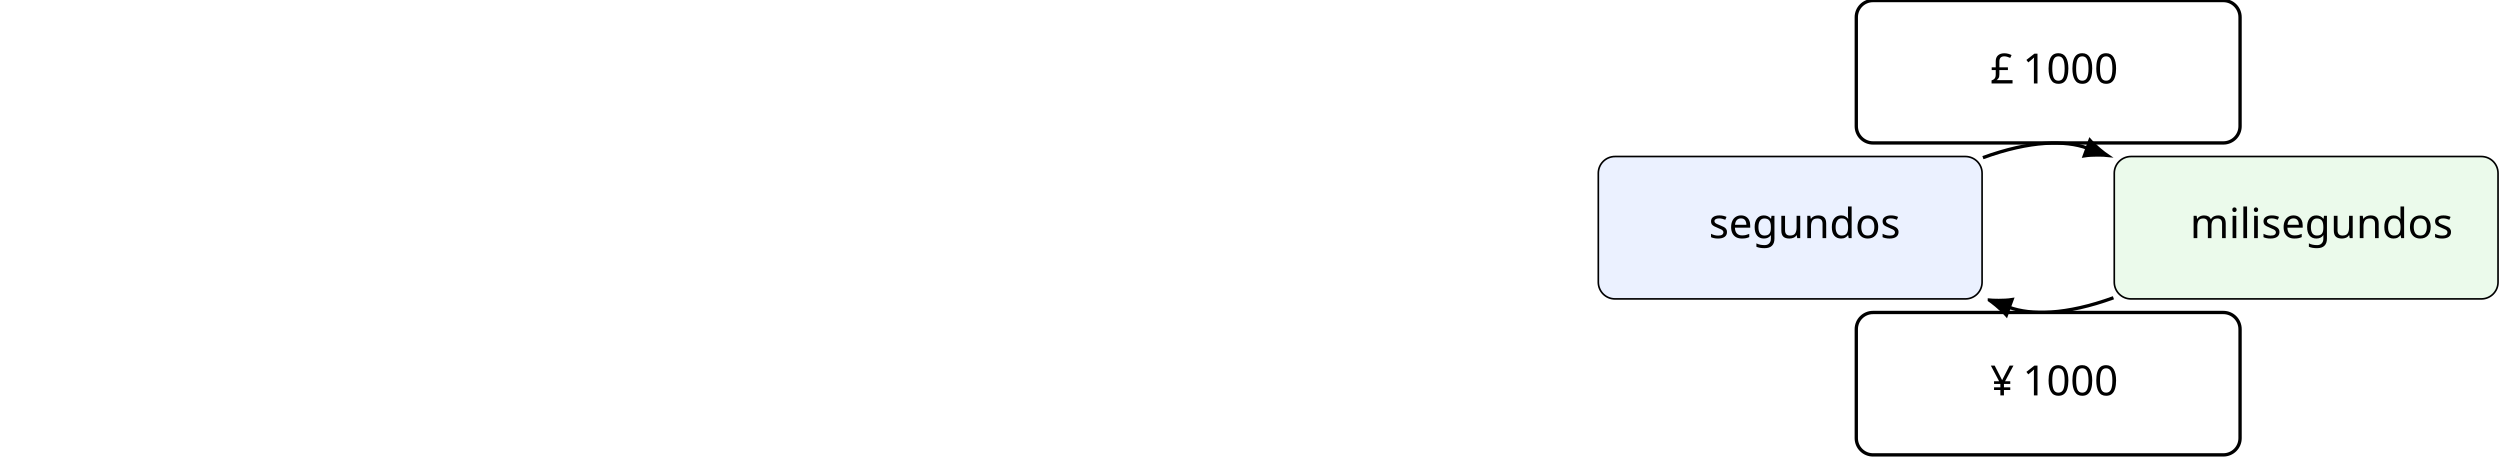
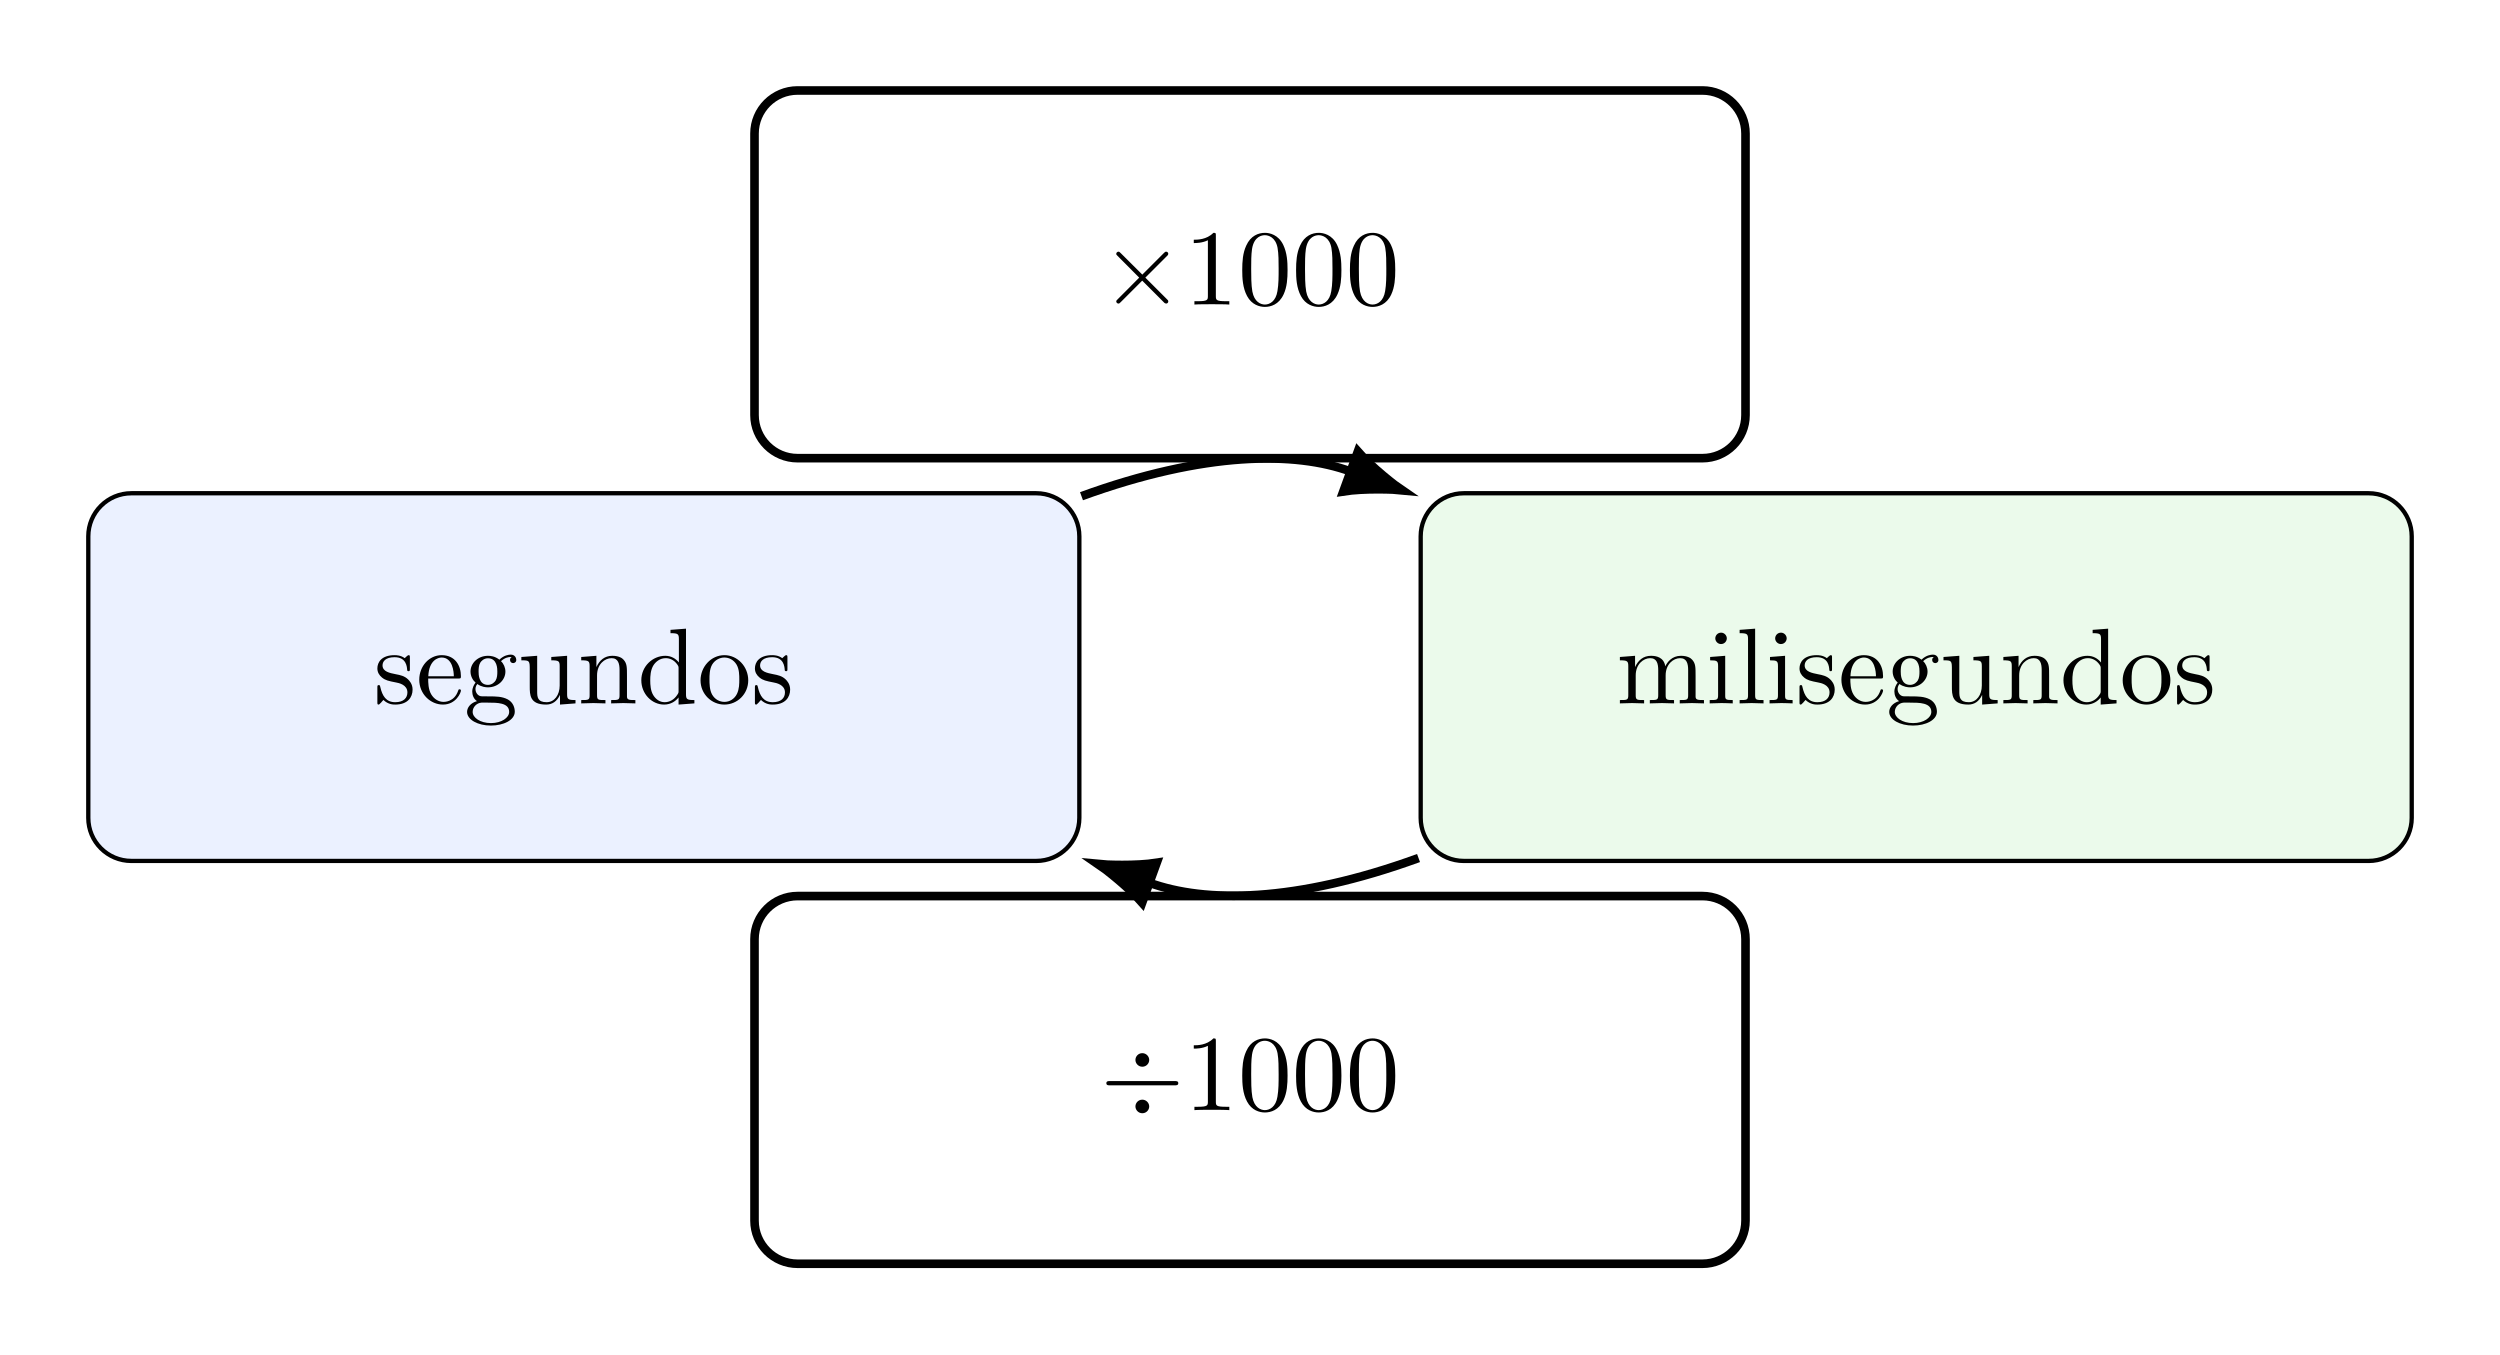
- <svg xmlns="http://www.w3.org/2000/svg" width="799.306" height="146.329" viewBox="-72 -72 599.479 109.747">
-   <g stroke="#000" stroke-miterlimit="10" stroke-width=".4">
-     <g fill="#ebf1ff">
-       <path d="M399.287-34.468h-84.024a4 4 0 0 0-4 4v26.143a4 4 0 0 0 4 4h84.024a4 4 0 0 0 4-4v-26.143a4 4 0 0 0-4-4ZM311.263-.325" />
-       <text x="380.454" y="-17.397" fill="#000" stroke="none" font-family="cmr10" font-size="10" transform="translate(-42.68 2.5)">segundos</text>
-     </g>
-     <g fill="#ebfaeb">
-       <path d="M523.01-34.468h-84.025a4 4 0 0 0-4 4v26.143a4 4 0 0 0 4 4h84.024a4 4 0 0 0 4-4v-26.143a4 4 0 0 0-4-4ZM434.984-.325" />
-       <text x="372.121" y="-17.397" fill="#000" stroke="none" font-family="cmr10" font-size="10" transform="translate(81.043 2.5)">milisegundos</text>
-     </g>
-     <g stroke-width=".8">
-       <path fill="none" d="M403.487-34.196c11.47-4.174 19.829-4.174 24.99-2.296" />
-       <path stroke-width=".8" d="M433.235-34.76c-.531-.357-2.802-2.11-4.084-3.584l-1.348 3.704c1.93-.305 4.795-.188 5.432-.12Z" />
-       <path fill="none" d="M461.148-71.87h-84.024a4 4 0 0 0-4 4v26.143a4 4 0 0 0 4 4h84.024a4 4 0 0 0 4-4V-67.87a4 4 0 0 0-4-4Zm-88.024 34.143" />
-       <g stroke="none" font-size="10">
-         <text x="386.065" y="-17.397" font-family="cmsy10" transform="translate(19.182 -34.596)">£</text>
-         <text x="393.843" y="-17.397" font-family="cmr10" transform="translate(19.182 -34.596)">1000</text>
-       </g>
-     </g>
-     <g stroke-width=".8">
-       <path fill="none" d="M434.785-.597c-11.47 4.174-19.829 4.174-24.99 2.296" />
-       <path stroke-width=".8" d="M405.037-.033c.532.357 2.803 2.11 4.084 3.584l1.348-3.705c-1.93.306-4.795.189-5.432.12Z" />
-       <path fill="none" d="M461.148 2.933h-84.024a4 4 0 0 0-4 4v26.144a4 4 0 0 0 4 4h84.024a4 4 0 0 0 4-4V6.933a4 4 0 0 0-4-4Zm-88.024 34.144" />
-       <g stroke="none" font-size="10">
-         <text x="386.065" y="-17.397" font-family="cmsy10" transform="translate(19.182 40.207)">¥</text>
-         <text x="393.843" y="-17.397" font-family="cmr10" transform="translate(19.182 40.207)">1000</text>
-       </g>
+ <svg xmlns="http://www.w3.org/2000/svg" version="1.1" width="231.28pt" height="125.28pt" viewBox="0 -125.28 231.28 125.28">
+   <g id="page1">
+     <g transform="matrix(1 0 0 -1 0 0)">
+       <path d="M95.867 79.648H12.156C9.953 79.648 8.168 77.863 8.168 75.66V49.617C8.168 47.414 9.953 45.633 12.156 45.633H95.867C98.066 45.633 99.852 47.414 99.852 49.617V75.66C99.852 77.863 98.066 79.648 95.867 79.648Z" fill="#ebf1ff" />
+       <path d="M95.867 79.648H12.156C9.953 79.648 8.168 77.863 8.168 75.66V49.617C8.168 47.414 9.953 45.633 12.156 45.633H95.867C98.066 45.633 99.852 47.414 99.852 49.617V75.66C99.852 77.863 98.066 79.648 95.867 79.648Z" stroke="#000" fill="none" stroke-width=".399" stroke-miterlimit="10" />
+       <path d="M38.168 61.483C38.168 62.011 37.869 62.31 37.75 62.429C37.421 62.748 37.032 62.828 36.614 62.907C36.056 63.017 35.389 63.146 35.389 63.724C35.389 64.073 35.648 64.481 36.505 64.481C37.6 64.481 37.65 63.585 37.67 63.276C37.68 63.186 37.789 63.186 37.789 63.186C37.919 63.186 37.919 63.236 37.919 63.425V64.431C37.919 64.601 37.919 64.67 37.809 64.67C37.76 64.67 37.74 64.67 37.61 64.551C37.58 64.511 37.481 64.422 37.441 64.392C37.062 64.67 36.654 64.67 36.505 64.67C35.289 64.67 34.911 64.003 34.911 63.445C34.911 63.097 35.07 62.818 35.339 62.599C35.658 62.34 35.937 62.28 36.654 62.14C36.873 62.1 37.69 61.941 37.69 61.224C37.69 60.716 37.341 60.318 36.564 60.318C35.728 60.318 35.369 60.885 35.18 61.732C35.15 61.861 35.14 61.901 35.04 61.901C34.911 61.901 34.911 61.832 34.911 61.652V60.337C34.911 60.168 34.911 60.098 35.02 60.098C35.07 60.098 35.08 60.108 35.269 60.298C35.289 60.318 35.289 60.337 35.469 60.527C35.907 60.108 36.355 60.098 36.564 60.098C37.71 60.098 38.168 60.766 38.168 61.483ZM42.641 61.393C42.641 61.493 42.561 61.513 42.512 61.513C42.422 61.513 42.402 61.453 42.382 61.373C42.033 60.347 41.137 60.347 41.037 60.347C40.539 60.347 40.141 60.646 39.912 61.015C39.613 61.493 39.613 62.15 39.613 62.509H42.392C42.611 62.509 42.641 62.509 42.641 62.718C42.641 63.704 42.103 64.67 40.858 64.67C39.703 64.67 38.786 63.645 38.786 62.4C38.786 61.065 39.832 60.098 40.978 60.098C42.193 60.098 42.641 61.204 42.641 61.393ZM41.984 62.718H39.623C39.683 64.202 40.519 64.451 40.858 64.451C41.884 64.451 41.984 63.107 41.984 62.718ZM47.762 64.232C47.762 64.402 47.642 64.72 47.254 64.72C47.055 64.72 46.616 64.661 46.198 64.252C45.78 64.581 45.361 64.611 45.142 64.611C44.216 64.611 43.528 63.924 43.528 63.156C43.528 62.718 43.747 62.34 43.997 62.13C43.867 61.981 43.688 61.652 43.688 61.304C43.688 60.995 43.817 60.616 44.126 60.417C43.528 60.248 43.21 59.82 43.21 59.421C43.21 58.704 44.196 58.156 45.411 58.156C46.586 58.156 47.623 58.664 47.623 59.441C47.623 59.79 47.483 60.298 46.975 60.576C46.447 60.855 45.869 60.855 45.261 60.855C45.013 60.855 44.584 60.855 44.514 60.865C44.196 60.905 43.987 61.214 43.987 61.533C43.987 61.573 43.987 61.802 44.156 62.001C44.544 61.722 44.953 61.692 45.142 61.692C46.068 61.692 46.756 62.38 46.756 63.146C46.756 63.515 46.596 63.884 46.347 64.113C46.706 64.451 47.064 64.501 47.244 64.501C47.244 64.501 47.313 64.501 47.343 64.491C47.234 64.451 47.184 64.342 47.184 64.222C47.184 64.053 47.313 63.934 47.473 63.934C47.572 63.934 47.762 64.003 47.762 64.232ZM46.009 63.156C46.009 62.888 45.999 62.569 45.849 62.32C45.77 62.2 45.54 61.921 45.142 61.921C44.275 61.921 44.275 62.917 44.275 63.146C44.275 63.415 44.285 63.734 44.435 63.983C44.514 64.103 44.743 64.382 45.142 64.382C46.009 64.382 46.009 63.385 46.009 63.156ZM47.104 59.421C47.104 58.883 46.397 58.385 45.421 58.385C44.415 58.385 43.727 58.893 43.727 59.421C43.727 59.879 44.106 60.248 44.544 60.278H45.132C45.989 60.278 47.104 60.278 47.104 59.421ZM53.241 60.208V60.517C52.544 60.517 52.464 60.586 52.464 61.075V64.611L51 64.501V64.192C51.697 64.192 51.777 64.123 51.777 63.635V61.861C51.777 60.995 51.299 60.318 50.572 60.318C49.735 60.318 49.695 60.786 49.695 61.304V64.611L48.231 64.501V64.192C49.008 64.192 49.008 64.163 49.008 63.276V61.782C49.008 61.005 49.008 60.098 50.522 60.098C51.08 60.098 51.518 60.377 51.806 60.995V60.098L53.241 60.208ZM58.78 60.208V60.517C58.262 60.517 58.013 60.517 58.003 60.815V62.718C58.003 63.575 58.003 63.884 57.694 64.242C57.555 64.412 57.226 64.611 56.648 64.611C55.921 64.611 55.453 64.182 55.174 63.565V64.611L53.77 64.501V64.192C54.467 64.192 54.547 64.123 54.547 63.635V60.965C54.547 60.517 54.437 60.517 53.77 60.517V60.208L54.895 60.238L56.011 60.208V60.517C55.343 60.517 55.234 60.517 55.234 60.965V62.798C55.234 63.834 55.941 64.392 56.579 64.392C57.206 64.392 57.316 63.854 57.316 63.286V60.965C57.316 60.517 57.206 60.517 56.539 60.517V60.208L57.665 60.238L58.78 60.208ZM64.24 60.208V60.517C63.542 60.517 63.463 60.586 63.463 61.075V67.121L62.028 67.011V66.703C62.725 66.703 62.805 66.633 62.805 66.145V63.993C62.516 64.352 62.088 64.611 61.55 64.611C60.375 64.611 59.329 63.635 59.329 62.35C59.329 61.085 60.305 60.098 61.44 60.098C62.078 60.098 62.526 60.437 62.775 60.756V60.098L64.24 60.208ZM62.775 61.383C62.775 61.204 62.775 61.184 62.666 61.015C62.367 60.537 61.919 60.318 61.49 60.318C61.042 60.318 60.684 60.576 60.444 60.955C60.185 61.364 60.155 61.931 60.155 62.34C60.155 62.708 60.175 63.306 60.465 63.754C60.674 64.063 61.052 64.392 61.59 64.392C61.939 64.392 62.357 64.242 62.666 63.794C62.775 63.625 62.775 63.605 62.775 63.425V61.383ZM69.221 62.34C69.221 63.615 68.225 64.67 67.02 64.67C65.774 64.67 64.808 63.585 64.808 62.34C64.808 61.055 65.844 60.098 67.01 60.098C68.215 60.098 69.221 61.075 69.221 62.34ZM68.394 62.419C68.394 62.061 68.394 61.523 68.175 61.085C67.956 60.636 67.518 60.347 67.02 60.347C66.591 60.347 66.153 60.557 65.884 61.015C65.635 61.453 65.635 62.061 65.635 62.419C65.635 62.808 65.635 63.346 65.874 63.784C66.143 64.242 66.611 64.451 67.01 64.451C67.448 64.451 67.876 64.232 68.135 63.804C68.394 63.376 68.394 62.798 68.394 62.419ZM73.097 61.483C73.097 62.011 72.798 62.31 72.678 62.429C72.35 62.748 71.961 62.828 71.543 62.907C70.985 63.017 70.317 63.146 70.317 63.724C70.317 64.073 70.576 64.481 71.433 64.481C72.529 64.481 72.579 63.585 72.599 63.276C72.608 63.186 72.718 63.186 72.718 63.186C72.847 63.186 72.847 63.236 72.847 63.425V64.431C72.847 64.601 72.847 64.67 72.738 64.67C72.688 64.67 72.668 64.67 72.539 64.551C72.509 64.511 72.409 64.422 72.369 64.392C71.991 64.67 71.582 64.67 71.433 64.67C70.218 64.67 69.839 64.003 69.839 63.445C69.839 63.097 69.999 62.818 70.268 62.599C70.587 62.34 70.865 62.28 71.582 62.14C71.802 62.1 72.618 61.941 72.618 61.224C72.618 60.716 72.27 60.318 71.493 60.318C70.656 60.318 70.297 60.885 70.108 61.732C70.078 61.861 70.068 61.901 69.969 61.901C69.839 61.901 69.839 61.832 69.839 61.652V60.337C69.839 60.168 69.839 60.098 69.949 60.098C69.999 60.098 70.009 60.108 70.198 60.298C70.218 60.318 70.218 60.337 70.397 60.527C70.835 60.108 71.284 60.098 71.493 60.098C72.638 60.098 73.097 60.766 73.097 61.483Z" />
+       <path d="M219.129 79.648H135.418C133.215 79.648 131.43 77.863 131.43 75.66V49.617C131.43 47.414 133.215 45.633 135.418 45.633H219.129C221.328 45.633 223.113 47.414 223.113 49.617V75.66C223.113 77.863 221.328 79.648 219.129 79.648Z" fill="#ebfaeb" />
+       <path d="M219.129 79.648H135.418C133.215 79.648 131.43 77.863 131.43 75.66V49.617C131.43 47.414 133.215 45.633 135.418 45.633H219.129C221.328 45.633 223.113 47.414 223.113 49.617V75.66C223.113 77.863 221.328 79.648 219.129 79.648Z" stroke="#000" fill="none" stroke-width=".399" stroke-miterlimit="10" />
+       <path d="M157.638 60.208V60.517C157.121 60.517 156.872 60.517 156.862 60.815V62.718C156.862 63.575 156.862 63.884 156.553 64.242C156.413 64.412 156.084 64.611 155.507 64.611C154.67 64.611 154.232 64.013 154.062 63.635C153.923 64.501 153.186 64.611 152.737 64.611C152.01 64.611 151.542 64.182 151.263 63.565V64.611L149.859 64.501V64.192C150.556 64.192 150.636 64.123 150.636 63.635V60.965C150.636 60.517 150.526 60.517 149.859 60.517V60.208L150.984 60.238L152.1 60.208V60.517C151.432 60.517 151.323 60.517 151.323 60.965V62.798C151.323 63.834 152.03 64.392 152.668 64.392C153.295 64.392 153.405 63.854 153.405 63.286V60.965C153.405 60.517 153.295 60.517 152.628 60.517V60.208L153.754 60.238L154.869 60.208V60.517C154.202 60.517 154.092 60.517 154.092 60.965V62.798C154.092 63.834 154.799 64.392 155.437 64.392C156.065 64.392 156.174 63.854 156.174 63.286V60.965C156.174 60.517 156.065 60.517 155.397 60.517V60.208L156.523 60.238L157.638 60.208ZM160.299 60.208V60.517C159.642 60.517 159.602 60.567 159.602 60.955V64.611L158.207 64.501V64.192C158.855 64.192 158.944 64.133 158.944 63.645V60.965C158.944 60.517 158.835 60.517 158.168 60.517V60.208L159.263 60.238C159.612 60.238 159.961 60.218 160.299 60.208ZM159.751 66.225C159.751 66.494 159.522 66.752 159.224 66.752C158.885 66.752 158.685 66.474 158.685 66.225C158.685 65.955 158.915 65.697 159.214 65.697C159.552 65.697 159.751 65.975 159.751 66.225ZM163.148 60.208V60.517C162.481 60.517 162.371 60.517 162.371 60.965V67.121L160.937 67.011V66.703C161.634 66.703 161.714 66.633 161.714 66.145V60.965C161.714 60.517 161.605 60.517 160.937 60.517V60.208L162.043 60.238L163.148 60.208ZM165.838 60.208V60.517C165.181 60.517 165.141 60.567 165.141 60.955V64.611L163.746 64.501V64.192C164.394 64.192 164.483 64.133 164.483 63.645V60.965C164.483 60.517 164.374 60.517 163.707 60.517V60.208L164.802 60.238C165.151 60.238 165.5 60.218 165.838 60.208ZM165.29 66.225C165.29 66.494 165.061 66.752 164.763 66.752C164.424 66.752 164.224 66.474 164.224 66.225C164.224 65.955 164.454 65.697 164.753 65.697C165.091 65.697 165.29 65.975 165.29 66.225ZM169.733 61.483C169.733 62.011 169.435 62.31 169.315 62.429C168.987 62.748 168.598 62.828 168.18 62.907C167.622 63.017 166.954 63.146 166.954 63.724C166.954 64.073 167.213 64.481 168.07 64.481C169.166 64.481 169.215 63.585 169.236 63.276C169.245 63.186 169.355 63.186 169.355 63.186C169.484 63.186 169.484 63.236 169.484 63.425V64.431C169.484 64.601 169.484 64.67 169.375 64.67C169.325 64.67 169.305 64.67 169.175 64.551C169.146 64.511 169.046 64.422 169.006 64.392C168.628 64.67 168.219 64.67 168.07 64.67C166.855 64.67 166.476 64.003 166.476 63.445C166.476 63.097 166.636 62.818 166.905 62.599C167.223 62.34 167.502 62.28 168.219 62.14C168.438 62.1 169.255 61.941 169.255 61.224C169.255 60.716 168.907 60.318 168.13 60.318C167.293 60.318 166.934 60.885 166.745 61.732C166.715 61.861 166.705 61.901 166.606 61.901C166.476 61.901 166.476 61.832 166.476 61.652V60.337C166.476 60.168 166.476 60.098 166.586 60.098C166.636 60.098 166.645 60.108 166.835 60.298C166.855 60.318 166.855 60.337 167.034 60.527C167.472 60.108 167.921 60.098 168.13 60.098C169.275 60.098 169.733 60.766 169.733 61.483ZM174.206 61.393C174.206 61.493 174.127 61.513 174.077 61.513C173.987 61.513 173.967 61.453 173.948 61.373C173.599 60.347 172.702 60.347 172.603 60.347C172.105 60.347 171.706 60.646 171.477 61.015C171.178 61.493 171.178 62.15 171.178 62.509H173.958C174.177 62.509 174.206 62.509 174.206 62.718C174.206 63.704 173.669 64.67 172.424 64.67C171.268 64.67 170.352 63.645 170.352 62.4C170.352 61.065 171.397 60.098 172.543 60.098C173.758 60.098 174.206 61.204 174.206 61.393ZM173.549 62.718H171.188C171.248 64.202 172.085 64.451 172.424 64.451C173.45 64.451 173.549 63.107 173.549 62.718ZM179.327 64.232C179.327 64.402 179.208 64.72 178.819 64.72C178.62 64.72 178.182 64.661 177.763 64.252C177.345 64.581 176.927 64.611 176.707 64.611C175.781 64.611 175.094 63.924 175.094 63.156C175.094 62.718 175.313 62.34 175.562 62.13C175.432 61.981 175.253 61.652 175.253 61.304C175.253 60.995 175.383 60.616 175.691 60.417C175.094 60.248 174.775 59.82 174.775 59.421C174.775 58.704 175.761 58.156 176.976 58.156C178.152 58.156 179.188 58.664 179.188 59.441C179.188 59.79 179.048 60.298 178.54 60.576C178.012 60.855 177.434 60.855 176.827 60.855C176.578 60.855 176.149 60.855 176.08 60.865C175.761 60.905 175.552 61.214 175.552 61.533C175.552 61.573 175.552 61.802 175.721 62.001C176.11 61.722 176.518 61.692 176.707 61.692C177.634 61.692 178.321 62.38 178.321 63.146C178.321 63.515 178.162 63.884 177.913 64.113C178.271 64.451 178.63 64.501 178.809 64.501C178.809 64.501 178.879 64.501 178.909 64.491C178.799 64.451 178.749 64.342 178.749 64.222C178.749 64.053 178.879 63.934 179.038 63.934C179.138 63.934 179.327 64.003 179.327 64.232ZM177.574 63.156C177.574 62.888 177.564 62.569 177.415 62.32C177.335 62.2 177.106 61.921 176.707 61.921C175.841 61.921 175.841 62.917 175.841 63.146C175.841 63.415 175.851 63.734 176 63.983C176.08 64.103 176.309 64.382 176.707 64.382C177.574 64.382 177.574 63.385 177.574 63.156ZM178.67 59.421C178.67 58.883 177.963 58.385 176.986 58.385C175.98 58.385 175.293 58.893 175.293 59.421C175.293 59.879 175.671 60.248 176.11 60.278H176.698C177.554 60.278 178.67 60.278 178.67 59.421ZM184.807 60.208V60.517C184.109 60.517 184.029 60.586 184.029 61.075V64.611L182.565 64.501V64.192C183.263 64.192 183.342 64.123 183.342 63.635V61.861C183.342 60.995 182.864 60.318 182.137 60.318C181.3 60.318 181.26 60.786 181.26 61.304V64.611L179.796 64.501V64.192C180.573 64.192 180.573 64.163 180.573 63.276V61.782C180.573 61.005 180.573 60.098 182.087 60.098C182.645 60.098 183.083 60.377 183.372 60.995V60.098L184.807 60.208ZM190.346 60.208V60.517C189.828 60.517 189.579 60.517 189.569 60.815V62.718C189.569 63.575 189.569 63.884 189.26 64.242C189.12 64.412 188.792 64.611 188.214 64.611C187.487 64.611 187.019 64.182 186.74 63.565V64.611L185.335 64.501V64.192C186.032 64.192 186.112 64.123 186.112 63.635V60.965C186.112 60.517 186.003 60.517 185.335 60.517V60.208L186.461 60.238L187.576 60.208V60.517C186.909 60.517 186.799 60.517 186.799 60.965V62.798C186.799 63.834 187.507 64.392 188.144 64.392C188.772 64.392 188.881 63.854 188.881 63.286V60.965C188.881 60.517 188.772 60.517 188.105 60.517V60.208L189.23 60.238L190.346 60.208ZM195.805 60.208V60.517C195.108 60.517 195.028 60.586 195.028 61.075V67.121L193.594 67.011V66.703C194.291 66.703 194.37 66.633 194.37 66.145V63.993C194.082 64.352 193.653 64.611 193.115 64.611C191.94 64.611 190.894 63.635 190.894 62.35C190.894 61.085 191.87 60.098 193.006 60.098C193.644 60.098 194.092 60.437 194.341 60.756V60.098L195.805 60.208ZM194.341 61.383C194.341 61.204 194.341 61.184 194.231 61.015C193.932 60.537 193.484 60.318 193.056 60.318C192.607 60.318 192.249 60.576 192.01 60.955C191.751 61.364 191.721 61.931 191.721 62.34C191.721 62.708 191.741 63.306 192.03 63.754C192.239 64.063 192.617 64.392 193.155 64.392C193.504 64.392 193.922 64.242 194.231 63.794C194.341 63.625 194.341 63.605 194.341 63.425V61.383ZM200.786 62.34C200.786 63.615 199.79 64.67 198.585 64.67C197.34 64.67 196.374 63.585 196.374 62.34C196.374 61.055 197.41 60.098 198.575 60.098C199.78 60.098 200.786 61.075 200.786 62.34ZM199.96 62.419C199.96 62.061 199.96 61.523 199.741 61.085C199.521 60.636 199.083 60.347 198.585 60.347C198.156 60.347 197.718 60.557 197.449 61.015C197.2 61.453 197.2 62.061 197.2 62.419C197.2 62.808 197.2 63.346 197.439 63.784C197.708 64.242 198.177 64.451 198.575 64.451C199.013 64.451 199.441 64.232 199.701 63.804C199.96 63.376 199.96 62.798 199.96 62.419ZM204.662 61.483C204.662 62.011 204.363 62.31 204.244 62.429C203.915 62.748 203.526 62.828 203.108 62.907C202.55 63.017 201.883 63.146 201.883 63.724C201.883 64.073 202.142 64.481 202.998 64.481C204.094 64.481 204.144 63.585 204.164 63.276C204.174 63.186 204.283 63.186 204.283 63.186C204.413 63.186 204.413 63.236 204.413 63.425V64.431C204.413 64.601 204.413 64.67 204.303 64.67C204.253 64.67 204.234 64.67 204.104 64.551C204.074 64.511 203.975 64.422 203.935 64.392C203.556 64.67 203.148 64.67 202.998 64.67C201.783 64.67 201.405 64.003 201.405 63.445C201.405 63.097 201.564 62.818 201.833 62.599C202.152 62.34 202.431 62.28 203.148 62.14C203.367 62.1 204.184 61.941 204.184 61.224C204.184 60.716 203.835 60.318 203.058 60.318C202.221 60.318 201.863 60.885 201.674 61.732C201.644 61.861 201.634 61.901 201.534 61.901C201.405 61.901 201.405 61.832 201.405 61.652V60.337C201.405 60.168 201.405 60.098 201.514 60.098C201.564 60.098 201.574 60.108 201.763 60.298C201.783 60.318 201.783 60.337 201.963 60.527C202.401 60.108 202.849 60.098 203.058 60.098C204.204 60.098 204.662 60.766 204.662 61.483Z" />
+       <path d="M100.051 79.375C111.477 83.535 119.805 83.535 124.945 81.664" stroke="#000" fill="none" stroke-width=".797" stroke-miterlimit="10" />
+       <path d="M129.688 79.937C129.156 80.293 126.895 82.039 125.617 83.508L124.273 79.816C126.199 80.121 129.055 80.004 129.688 79.937Z" />
+       <path d="M129.688 79.937C129.156 80.293 126.895 82.039 125.617 83.508L124.273 79.816C126.199 80.121 129.055 80.004 129.688 79.937Z" stroke="#000" fill="none" stroke-width=".797" stroke-miterlimit="10" />
+       <path d="M157.496 116.91H73.785C71.586 116.91 69.801 115.125 69.801 112.926V86.879C69.801 84.676 71.586 82.894 73.785 82.894H157.496C159.699 82.894 161.48 84.676 161.48 86.879V112.926C161.48 115.125 159.699 116.91 157.496 116.91Z" stroke="#000" fill="none" stroke-width=".797" stroke-miterlimit="10" />
+       <path d="M105.678 99.875L103.686 101.858C103.566 101.977 103.546 101.997 103.466 101.997C103.367 101.997 103.267 101.907 103.267 101.798C103.267 101.728 103.287 101.708 103.397 101.598L105.389 99.596L103.397 97.594C103.287 97.484 103.267 97.465 103.267 97.395C103.267 97.285 103.367 97.196 103.466 97.196C103.546 97.196 103.566 97.216 103.686 97.335L105.668 99.317L107.73 97.255C107.75 97.245 107.82 97.196 107.879 97.196C107.999 97.196 108.079 97.285 108.079 97.395C108.079 97.415 108.079 97.455 108.049 97.504C108.039 97.524 106.455 99.088 105.957 99.596L107.78 101.419C107.83 101.479 107.979 101.608 108.029 101.668C108.039 101.688 108.079 101.728 108.079 101.798C108.079 101.907 107.999 101.997 107.879 101.997C107.8 101.997 107.76 101.957 107.65 101.848L105.678 99.875Z" />
+       <path d="M112.481 103.481C112.481 103.72 112.481 103.74 112.251 103.74C111.634 103.103 110.757 103.103 110.439 103.103V102.794C110.638 102.794 111.225 102.794 111.744 103.053V97.893C111.744 97.534 111.714 97.415 110.817 97.415H110.498V97.106C110.847 97.136 111.714 97.136 112.112 97.136C112.51 97.136 113.377 97.136 113.726 97.106V97.415H113.407C112.51 97.415 112.481 97.524 112.481 97.893V103.481ZM119.115 100.293C119.115 101.09 119.066 101.887 118.717 102.624C118.259 103.581 117.442 103.74 117.024 103.74C116.426 103.74 115.699 103.481 115.29 102.555C114.972 101.868 114.922 101.09 114.922 100.293C114.922 99.547 114.962 98.65 115.37 97.893C115.798 97.086 116.525 96.887 117.014 96.887C117.551 96.887 118.309 97.096 118.747 98.042C119.066 98.73 119.115 99.507 119.115 100.293ZM117.014 97.106C116.625 97.106 116.037 97.355 115.858 98.311C115.749 98.909 115.749 99.825 115.749 100.413C115.749 101.051 115.749 101.708 115.828 102.246C116.018 103.431 116.764 103.521 117.014 103.521C117.342 103.521 118 103.342 118.189 102.356C118.289 101.798 118.289 101.041 118.289 100.413C118.289 99.666 118.289 98.989 118.179 98.351C118.029 97.405 117.462 97.106 117.014 97.106ZM124.097 100.293C124.097 101.09 124.047 101.887 123.698 102.624C123.24 103.581 122.423 103.74 122.005 103.74C121.407 103.74 120.68 103.481 120.272 102.555C119.953 101.868 119.903 101.09 119.903 100.293C119.903 99.547 119.943 98.65 120.351 97.893C120.779 97.086 121.507 96.887 121.995 96.887C122.533 96.887 123.29 97.096 123.728 98.042C124.047 98.73 124.097 99.507 124.097 100.293ZM121.995 97.106C121.606 97.106 121.019 97.355 120.839 98.311C120.73 98.909 120.73 99.825 120.73 100.413C120.73 101.051 120.73 101.708 120.809 102.246C120.999 103.431 121.746 103.521 121.995 103.521C122.323 103.521 122.981 103.342 123.17 102.356C123.27 101.798 123.27 101.041 123.27 100.413C123.27 99.666 123.27 98.989 123.16 98.351C123.011 97.405 122.443 97.106 121.995 97.106ZM129.078 100.293C129.078 101.09 129.028 101.887 128.679 102.624C128.221 103.581 127.404 103.74 126.986 103.74C126.388 103.74 125.661 103.481 125.253 102.555C124.934 101.868 124.884 101.09 124.884 100.293C124.884 99.547 124.924 98.65 125.333 97.893C125.761 97.086 126.488 96.887 126.976 96.887C127.514 96.887 128.271 97.096 128.709 98.042C129.028 98.73 129.078 99.507 129.078 100.293ZM126.976 97.106C126.588 97.106 126 97.355 125.82 98.311C125.711 98.909 125.711 99.825 125.711 100.413C125.711 101.051 125.711 101.708 125.791 102.246C125.98 103.431 126.727 103.521 126.976 103.521C127.305 103.521 127.962 103.342 128.151 102.356C128.251 101.798 128.251 101.041 128.251 100.413C128.251 99.666 128.251 98.989 128.142 98.351C127.992 97.405 127.424 97.106 126.976 97.106Z" />
+       <path d="M131.231 45.902C119.805 41.742 111.477 41.742 106.336 43.613" stroke="#000" fill="none" stroke-width=".797" stroke-miterlimit="10" />
+       <path d="M101.594 45.34C102.125 44.984 104.387 43.238 105.664 41.77L107.008 45.461C105.086 45.156 102.231 45.273 101.594 45.34Z" />
+       <path d="M101.594 45.34C102.125 44.984 104.387 43.238 105.664 41.77L107.008 45.461C105.086 45.156 102.231 45.273 101.594 45.34Z" stroke="#000" fill="none" stroke-width=".797" stroke-miterlimit="10" />
+       <path d="M157.496 42.383H73.785C71.586 42.383 69.801 40.602 69.801 38.398V12.355C69.801 10.152 71.586 8.367 73.785 8.367H157.496C159.699 8.367 161.48 10.152 161.48 12.355V38.398C161.48 40.602 159.699 42.383 157.496 42.383Z" stroke="#000" fill="none" stroke-width=".797" stroke-miterlimit="10" />
+       <path d="M106.316 27.223C106.316 27.542 106.046 27.85 105.678 27.85C105.299 27.85 105.041 27.542 105.041 27.223S105.309 26.595 105.678 26.595C106.056 26.595 106.316 26.904 106.316 27.223ZM106.316 22.92C106.316 23.239 106.046 23.547 105.678 23.547C105.299 23.547 105.041 23.239 105.041 22.92C105.041 22.601 105.309 22.292 105.678 22.292C106.056 22.292 106.316 22.601 106.316 22.92ZM102.7 25.27C102.53 25.27 102.351 25.27 102.351 25.071C102.351 24.872 102.53 24.872 102.7 24.872H108.656C108.826 24.872 109.005 24.872 109.005 25.071C109.005 25.27 108.826 25.27 108.656 25.27H102.7Z" />
+       <path d="M112.481 28.956C112.481 29.195 112.481 29.215 112.251 29.215C111.634 28.578 110.757 28.578 110.439 28.578V28.269C110.638 28.269 111.225 28.269 111.744 28.528V23.368C111.744 23.009 111.714 22.89 110.817 22.89H110.498V22.581C110.847 22.611 111.714 22.611 112.112 22.611C112.51 22.611 113.377 22.611 113.726 22.581V22.89H113.407C112.51 22.89 112.481 22.999 112.481 23.368V28.956ZM119.115 25.769C119.115 26.565 119.066 27.362 118.717 28.099C118.259 29.056 117.442 29.215 117.024 29.215C116.426 29.215 115.699 28.956 115.29 28.03C114.972 27.343 114.922 26.565 114.922 25.769C114.922 25.022 114.962 24.125 115.37 23.368C115.798 22.561 116.525 22.362 117.014 22.362C117.551 22.362 118.309 22.571 118.747 23.517C119.066 24.205 119.115 24.982 119.115 25.769ZM117.014 22.581C116.625 22.581 116.037 22.83 115.858 23.786C115.749 24.384 115.749 25.3 115.749 25.888C115.749 26.526 115.749 27.183 115.828 27.721C116.018 28.906 116.764 28.996 117.014 28.996C117.342 28.996 118 28.817 118.189 27.831C118.289 27.273 118.289 26.516 118.289 25.888C118.289 25.141 118.289 24.464 118.179 23.826C118.029 22.88 117.462 22.581 117.014 22.581ZM124.097 25.769C124.097 26.565 124.047 27.362 123.698 28.099C123.24 29.056 122.423 29.215 122.005 29.215C121.407 29.215 120.68 28.956 120.272 28.03C119.953 27.343 119.903 26.565 119.903 25.769C119.903 25.022 119.943 24.125 120.351 23.368C120.779 22.561 121.507 22.362 121.995 22.362C122.533 22.362 123.29 22.571 123.728 23.517C124.047 24.205 124.097 24.982 124.097 25.769ZM121.995 22.581C121.606 22.581 121.019 22.83 120.839 23.786C120.73 24.384 120.73 25.3 120.73 25.888C120.73 26.526 120.73 27.183 120.809 27.721C120.999 28.906 121.746 28.996 121.995 28.996C122.323 28.996 122.981 28.817 123.17 27.831C123.27 27.273 123.27 26.516 123.27 25.888C123.27 25.141 123.27 24.464 123.16 23.826C123.011 22.88 122.443 22.581 121.995 22.581ZM129.078 25.769C129.078 26.565 129.028 27.362 128.679 28.099C128.221 29.056 127.404 29.215 126.986 29.215C126.388 29.215 125.661 28.956 125.253 28.03C124.934 27.343 124.884 26.565 124.884 25.769C124.884 25.022 124.924 24.125 125.333 23.368C125.761 22.561 126.488 22.362 126.976 22.362C127.514 22.362 128.271 22.571 128.709 23.517C129.028 24.205 129.078 24.982 129.078 25.769ZM126.976 22.581C126.588 22.581 126 22.83 125.82 23.786C125.711 24.384 125.711 25.3 125.711 25.888C125.711 26.526 125.711 27.183 125.791 27.721C125.98 28.906 126.727 28.996 126.976 28.996C127.305 28.996 127.962 28.817 128.151 27.831C128.251 27.273 128.251 26.516 128.251 25.888C128.251 25.141 128.251 24.464 128.142 23.826C127.992 22.88 127.424 22.581 126.976 22.581Z" />
    </g>
  </g>
</svg>
